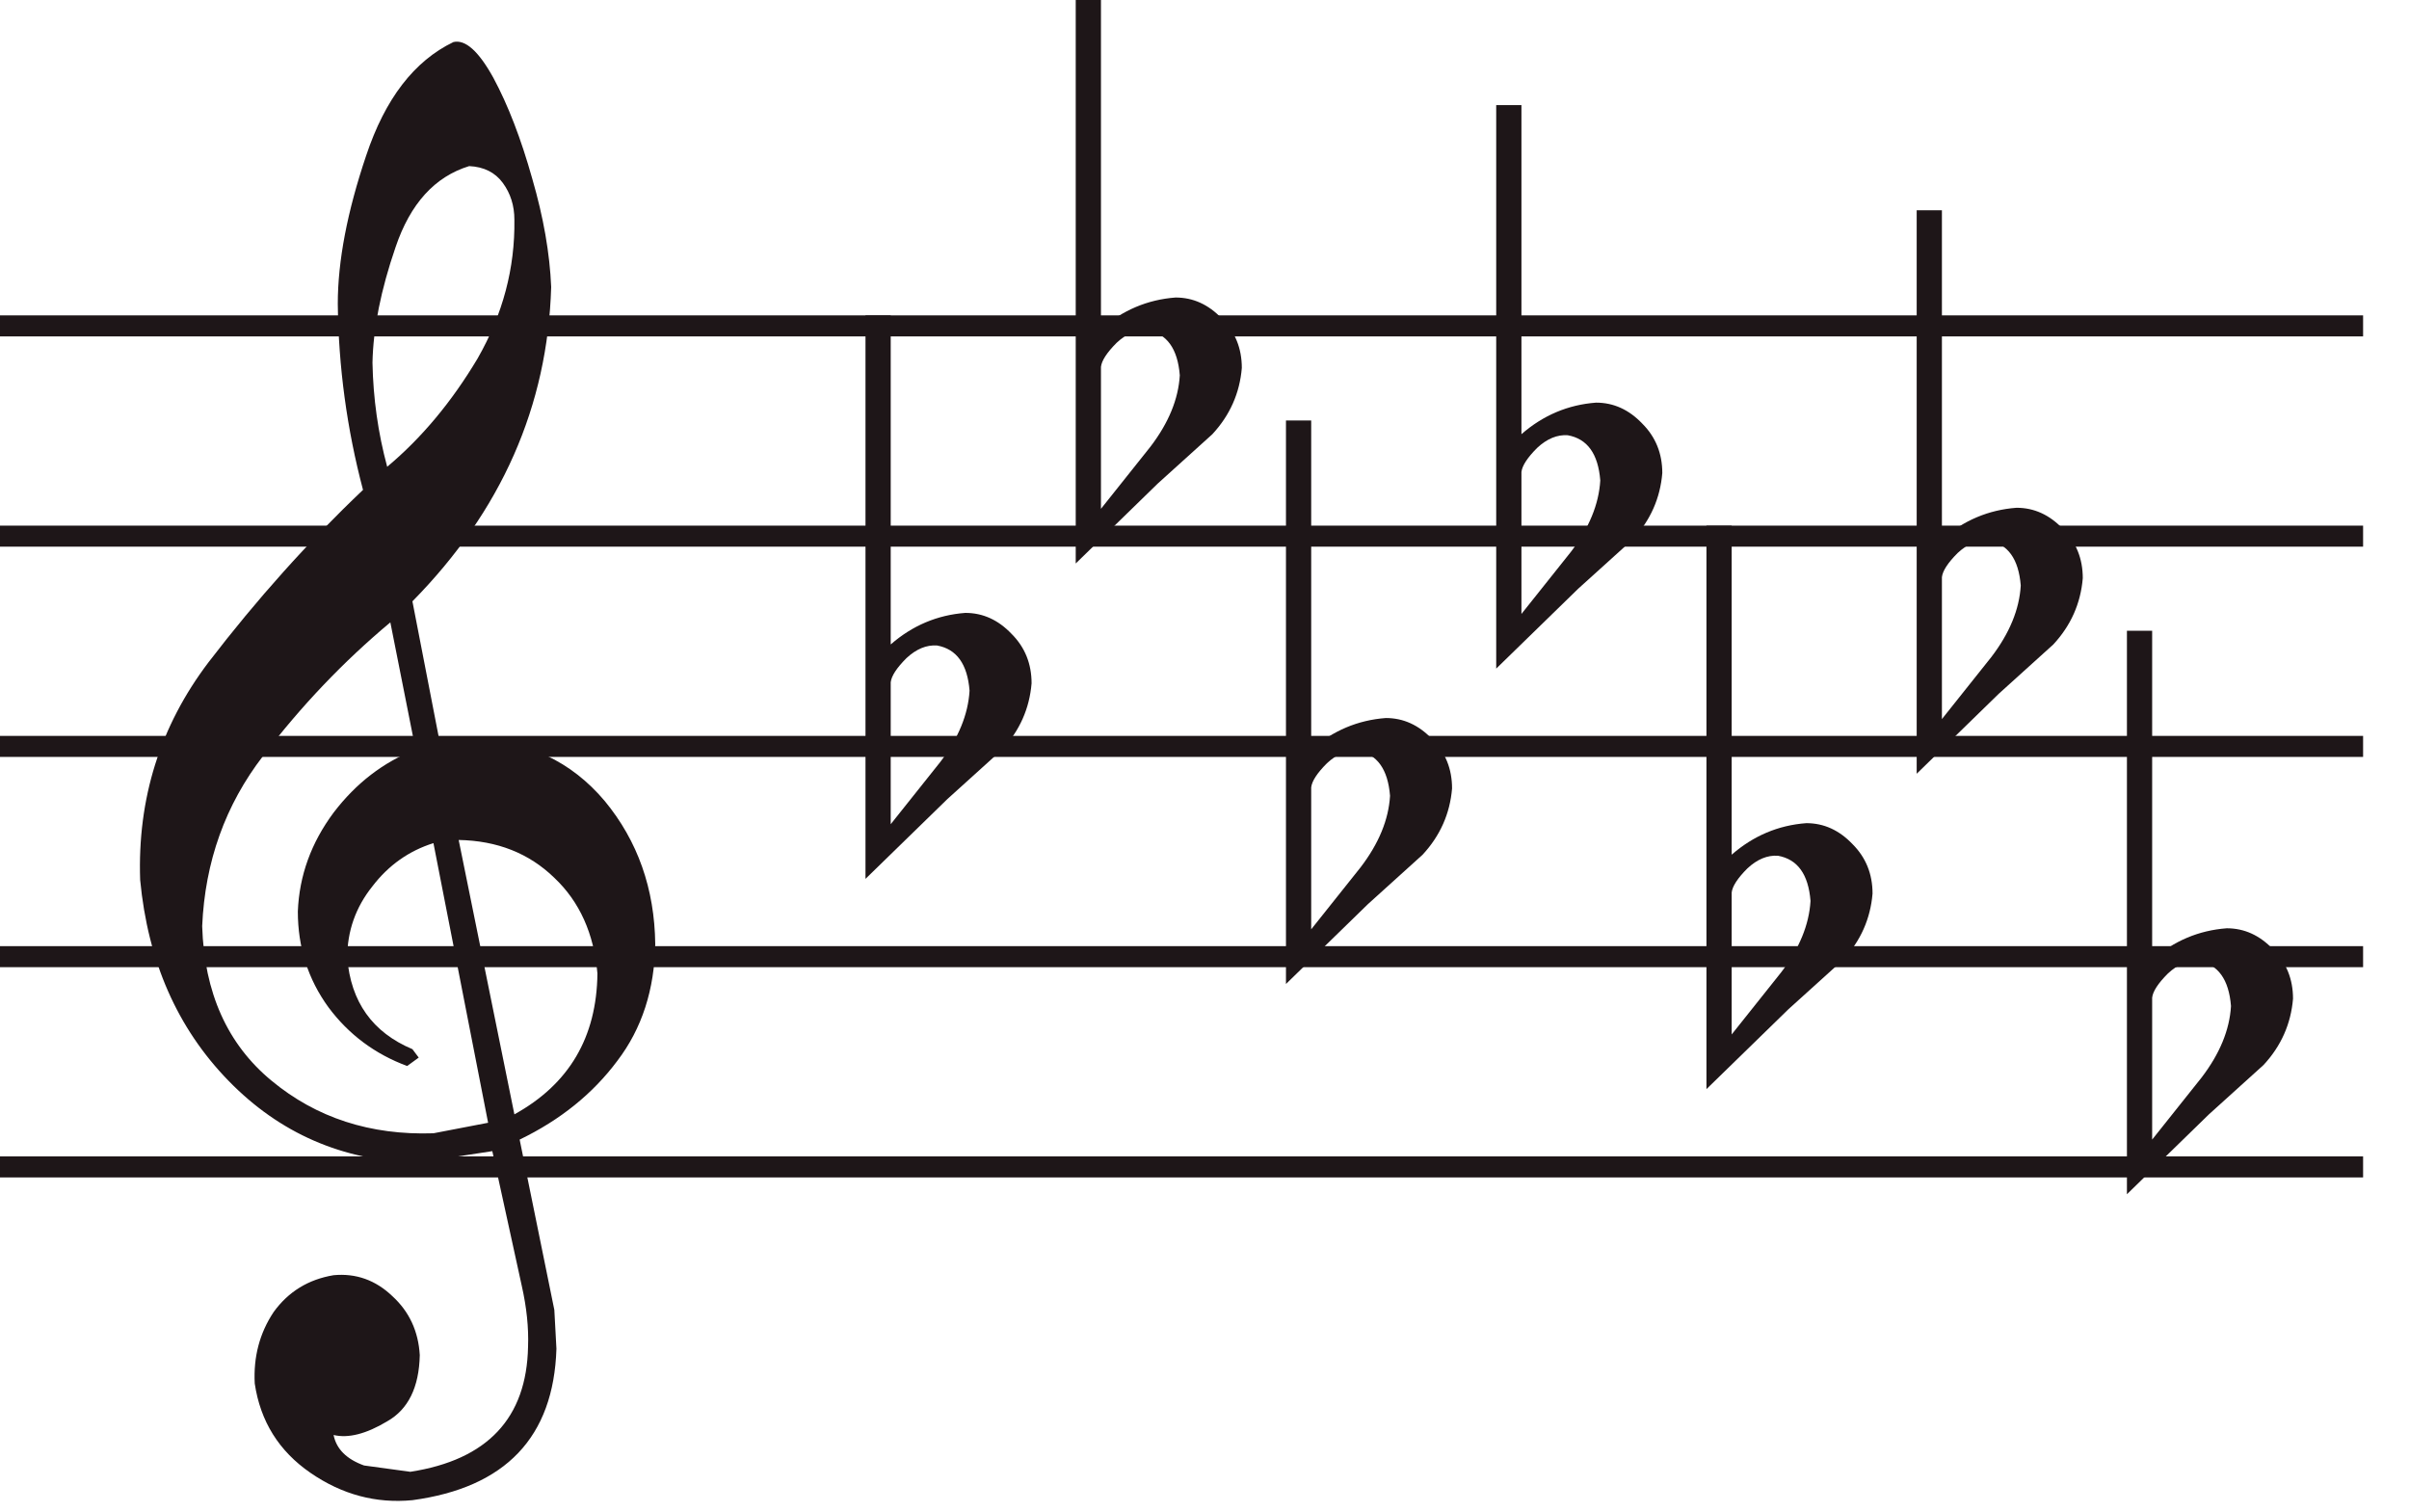
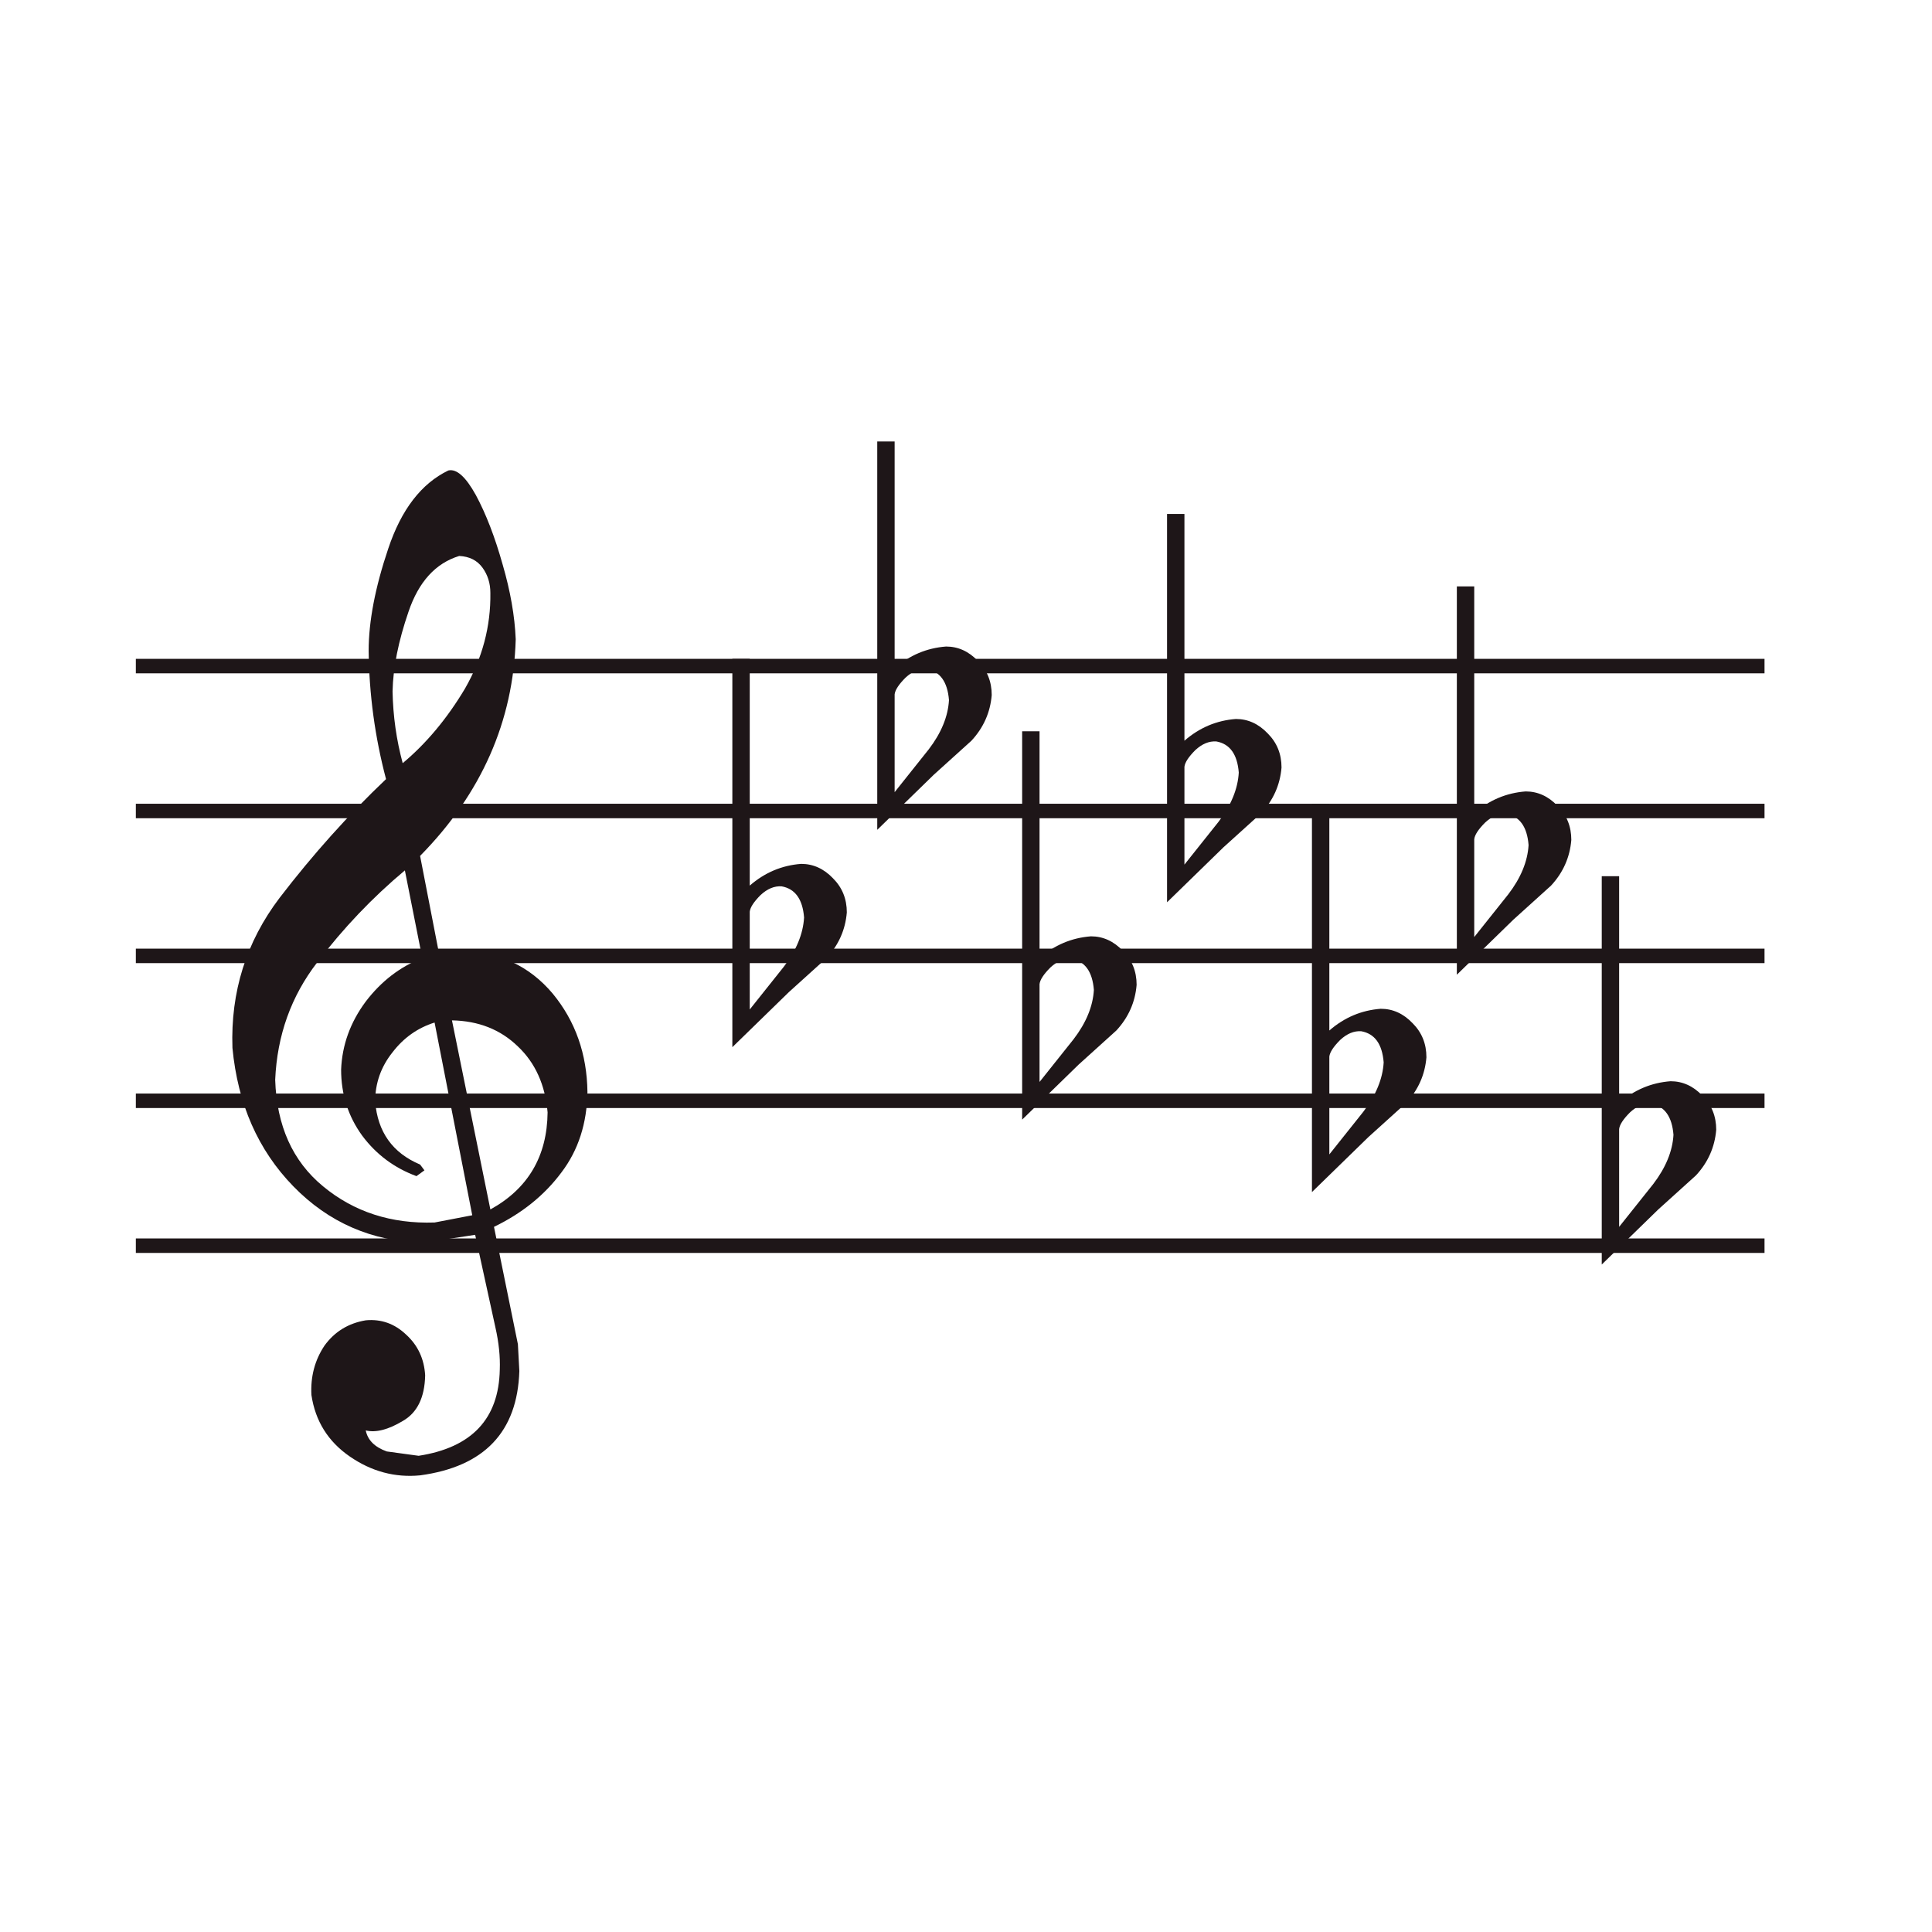
- <svg xmlns="http://www.w3.org/2000/svg" width="110" height="69" viewBox="0 0 110 69" fill="none">
-   <path d="M107.904 52.8H0V53.76H107.904V52.8Z" fill="#1E1618" />
-   <path d="M107.904 43.2H0V44.16H107.904V43.2Z" fill="#1E1618" />
-   <path d="M107.904 33.6H0V34.56H107.904V33.6Z" fill="#1E1618" />
-   <path d="M107.904 24H0V24.96H107.904V24Z" fill="#1E1618" />
-   <path d="M107.904 14.4H0V15.36H107.904V14.4Z" fill="#1E1618" />
-   <path d="M22.528 3.552C23.2 4.8 23.792 6.336 24.304 8.16C24.816 9.92 25.104 11.568 25.168 13.104C25.008 18.544 22.896 23.328 18.832 27.456L20.08 33.888L21.568 33.744C24.064 33.808 26.08 34.752 27.616 36.576C29.12 38.4 29.888 40.576 29.92 43.104C29.888 45.184 29.312 46.96 28.192 48.432C27.072 49.936 25.584 51.136 23.728 52.032L25.312 59.808L25.408 61.584C25.28 65.616 23.088 67.92 18.832 68.496C17.168 68.656 15.616 68.24 14.176 67.248C12.736 66.256 11.888 64.896 11.632 63.168C11.568 61.952 11.856 60.864 12.496 59.904C13.168 58.976 14.08 58.416 15.232 58.224C16.256 58.128 17.152 58.448 17.92 59.184C18.688 59.888 19.104 60.784 19.168 61.872C19.136 63.344 18.64 64.352 17.68 64.896C16.72 65.472 15.904 65.68 15.232 65.52C15.36 66.16 15.824 66.624 16.624 66.912L18.736 67.2C22.256 66.656 24.048 64.752 24.112 61.488C24.144 60.624 24.048 59.696 23.824 58.704L22.48 52.56L19.024 53.088C15.632 52.992 12.768 51.744 10.432 49.344C8.096 46.944 6.752 43.888 6.4 40.176C6.272 36.464 7.312 33.152 9.52 30.24C11.728 27.36 14.08 24.736 16.576 22.368C15.84 19.584 15.456 16.752 15.424 13.872C15.424 11.92 15.856 9.664 16.72 7.104C17.584 4.512 18.912 2.784 20.704 1.92C21.248 1.792 21.856 2.336 22.528 3.552ZM21.424 7.584C19.856 8.064 18.736 9.296 18.064 11.28C17.392 13.232 17.04 14.992 17.008 16.56C17.04 18.192 17.264 19.776 17.68 21.312C19.248 20 20.624 18.352 21.808 16.368C22.96 14.352 23.52 12.24 23.488 10.032C23.488 9.392 23.312 8.832 22.96 8.352C22.608 7.872 22.096 7.616 21.424 7.584ZM17.008 40.464C16.24 41.424 15.856 42.512 15.856 43.728C16.016 45.744 17.008 47.136 18.832 47.904L19.12 48.288L18.592 48.672C17.12 48.128 15.92 47.232 14.992 45.984C14.064 44.704 13.6 43.248 13.6 41.616C13.664 39.984 14.208 38.48 15.232 37.104C16.256 35.76 17.504 34.8 18.976 34.224L17.824 28.416C15.68 30.208 13.744 32.24 12.016 34.512C10.288 36.752 9.36 39.344 9.232 42.288C9.328 45.328 10.384 47.68 12.4 49.344C14.448 51.04 16.912 51.84 19.792 51.744L22.288 51.264L19.792 38.496C18.672 38.848 17.744 39.504 17.008 40.464ZM20.944 38.352L23.488 50.88C25.984 49.504 27.248 47.36 27.28 44.448C27.12 42.624 26.464 41.168 25.312 40.08C24.16 38.96 22.704 38.384 20.944 38.352Z" fill="#1E1618" />
-   <path d="M40.672 29.424C41.664 28.56 42.8 28.08 44.08 27.984C44.88 27.984 45.584 28.304 46.192 28.944C46.8 29.552 47.104 30.304 47.104 31.2C47.008 32.352 46.56 33.36 45.76 34.224L43.264 36.48L39.52 40.128V14.4H40.672V29.424ZM42.784 29.472C42.304 29.44 41.84 29.632 41.392 30.048C40.944 30.496 40.704 30.864 40.672 31.152V37.632L42.928 34.8C43.76 33.712 44.208 32.624 44.272 31.536C44.176 30.32 43.68 29.632 42.784 29.472Z" fill="#1E1618" />
-   <path d="M50.272 15.024C51.264 14.16 52.4 13.68 53.68 13.584C54.48 13.584 55.184 13.904 55.792 14.544C56.4 15.152 56.704 15.904 56.704 16.8C56.608 17.952 56.16 18.96 55.36 19.824L52.864 22.08L49.12 25.728V0H50.272V15.024ZM52.384 15.072C51.904 15.04 51.44 15.232 50.992 15.648C50.544 16.096 50.304 16.464 50.272 16.752V23.232L52.528 20.4C53.36 19.312 53.808 18.224 53.872 17.136C53.776 15.92 53.28 15.232 52.384 15.072Z" fill="#1E1618" />
-   <path d="M59.872 34.224C60.864 33.36 62 32.88 63.28 32.784C64.08 32.784 64.784 33.104 65.392 33.744C66 34.352 66.304 35.104 66.304 36C66.208 37.152 65.76 38.16 64.96 39.024L62.464 41.28L58.72 44.928V19.2H59.872V34.224ZM61.984 34.272C61.504 34.24 61.04 34.432 60.592 34.848C60.144 35.296 59.904 35.664 59.872 35.952V42.432L62.128 39.6C62.96 38.512 63.408 37.424 63.472 36.336C63.376 35.12 62.88 34.432 61.984 34.272Z" fill="#1E1618" />
-   <path d="M69.472 19.824C70.464 18.96 71.6 18.48 72.88 18.384C73.68 18.384 74.384 18.704 74.992 19.344C75.6 19.952 75.904 20.704 75.904 21.6C75.808 22.752 75.36 23.76 74.56 24.624L72.064 26.88L68.32 30.528V4.8H69.472V19.824ZM71.584 19.872C71.104 19.84 70.64 20.032 70.192 20.448C69.744 20.896 69.504 21.264 69.472 21.552V28.032L71.728 25.2C72.56 24.112 73.008 23.024 73.072 21.936C72.976 20.72 72.48 20.032 71.584 19.872Z" fill="#1E1618" />
-   <path d="M79.072 39.024C80.064 38.16 81.2 37.68 82.48 37.584C83.28 37.584 83.984 37.904 84.592 38.544C85.2 39.152 85.504 39.904 85.504 40.8C85.408 41.952 84.96 42.96 84.16 43.824L81.664 46.08L77.92 49.728V24H79.072V39.024ZM81.184 39.072C80.704 39.04 80.24 39.232 79.792 39.648C79.344 40.096 79.104 40.464 79.072 40.752V47.232L81.328 44.4C82.16 43.312 82.608 42.224 82.672 41.136C82.576 39.92 82.08 39.232 81.184 39.072Z" fill="#1E1618" />
-   <path d="M88.672 24.624C89.664 23.76 90.8 23.28 92.08 23.184C92.88 23.184 93.584 23.504 94.192 24.144C94.8 24.752 95.104 25.504 95.104 26.4C95.008 27.552 94.56 28.56 93.76 29.424L91.264 31.68L87.52 35.328V9.6H88.672V24.624ZM90.784 24.672C90.304 24.64 89.84 24.832 89.392 25.248C88.944 25.696 88.704 26.064 88.672 26.352V32.832L90.928 30C91.76 28.912 92.208 27.824 92.272 26.736C92.176 25.52 91.68 24.832 90.784 24.672Z" fill="#1E1618" />
-   <path d="M98.272 43.824C99.264 42.96 100.4 42.48 101.68 42.384C102.48 42.384 103.184 42.704 103.792 43.344C104.4 43.952 104.704 44.704 104.704 45.6C104.608 46.752 104.16 47.76 103.36 48.624L100.864 50.88L97.12 54.528V28.8H98.272V43.824ZM100.384 43.872C99.904 43.84 99.44 44.032 98.992 44.448C98.544 44.896 98.304 45.264 98.272 45.552V52.032L100.528 49.2C101.36 48.112 101.808 47.024 101.872 45.936C101.776 44.72 101.28 44.032 100.384 43.872Z" fill="#1E1618" />
+ <svg xmlns="http://www.w3.org/2000/svg" width="128" height="128" viewBox="0 0 128 128" fill="none">
+   <path d="M116.904 82.05H9V83.01H116.904V82.05Z" fill="#1E1618" />
+   <path d="M116.904 72.45H9V73.41H116.904V72.45Z" fill="#1E1618" />
+   <path d="M116.904 62.85H9V63.81H116.904V62.85Z" fill="#1E1618" />
+   <path d="M116.904 53.25H9V54.21H116.904V53.25Z" fill="#1E1618" />
+   <path d="M116.904 43.65H9V44.61H116.904V43.65Z" fill="#1E1618" />
+   <path d="M31.528 32.802C32.2 34.05 32.792 35.586 33.304 37.41C33.816 39.17 34.104 40.818 34.168 42.354C34.008 47.794 31.896 52.578 27.832 56.706L29.08 63.138L30.568 62.994C33.064 63.058 35.08 64.002 36.616 65.826C38.12 67.65 38.888 69.826 38.92 72.354C38.888 74.434 38.312 76.21 37.192 77.682C36.072 79.186 34.584 80.386 32.728 81.282L34.312 89.058L34.408 90.834C34.28 94.866 32.088 97.17 27.832 97.746C26.168 97.906 24.616 97.49 23.176 96.498C21.736 95.506 20.888 94.146 20.632 92.418C20.568 91.202 20.856 90.114 21.496 89.154C22.168 88.226 23.08 87.666 24.232 87.474C25.256 87.378 26.152 87.698 26.92 88.434C27.688 89.138 28.104 90.034 28.168 91.122C28.136 92.594 27.64 93.602 26.68 94.146C25.72 94.722 24.904 94.93 24.232 94.77C24.36 95.41 24.824 95.874 25.624 96.162L27.736 96.45C31.256 95.906 33.048 94.002 33.112 90.738C33.144 89.874 33.048 88.946 32.824 87.954L31.48 81.81L28.024 82.338C24.632 82.242 21.768 80.994 19.432 78.594C17.096 76.194 15.752 73.138 15.4 69.426C15.272 65.714 16.312 62.402 18.52 59.49C20.728 56.61 23.08 53.986 25.576 51.618C24.84 48.834 24.456 46.002 24.424 43.122C24.424 41.17 24.856 38.914 25.72 36.354C26.584 33.762 27.912 32.034 29.704 31.17C30.248 31.042 30.856 31.586 31.528 32.802ZM30.424 36.834C28.856 37.314 27.736 38.546 27.064 40.53C26.392 42.482 26.04 44.242 26.008 45.81C26.04 47.442 26.264 49.026 26.68 50.562C28.248 49.25 29.624 47.602 30.808 45.618C31.96 43.602 32.52 41.49 32.488 39.282C32.488 38.642 32.312 38.082 31.96 37.602C31.608 37.122 31.096 36.866 30.424 36.834ZM26.008 69.714C25.24 70.674 24.856 71.762 24.856 72.978C25.016 74.994 26.008 76.386 27.832 77.154L28.12 77.538L27.592 77.922C26.12 77.378 24.92 76.482 23.992 75.234C23.064 73.954 22.6 72.498 22.6 70.866C22.664 69.234 23.208 67.73 24.232 66.354C25.256 65.01 26.504 64.05 27.976 63.474L26.824 57.666C24.68 59.458 22.744 61.49 21.016 63.762C19.288 66.002 18.36 68.594 18.232 71.538C18.328 74.578 19.384 76.93 21.4 78.594C23.448 80.29 25.912 81.09 28.792 80.994L31.288 80.514L28.792 67.746C27.672 68.098 26.744 68.754 26.008 69.714ZM29.944 67.602L32.488 80.13C34.984 78.754 36.248 76.61 36.28 73.698C36.12 71.874 35.464 70.418 34.312 69.33C33.16 68.21 31.704 67.634 29.944 67.602Z" fill="#1E1618" />
+   <path d="M49.672 58.674C50.664 57.81 51.8 57.33 53.08 57.234C53.88 57.234 54.584 57.554 55.192 58.194C55.8 58.802 56.104 59.554 56.104 60.45C56.008 61.602 55.56 62.61 54.76 63.474L52.264 65.73L48.52 69.378V43.65H49.672V58.674ZM51.784 58.722C51.304 58.69 50.84 58.882 50.392 59.298C49.944 59.746 49.704 60.114 49.672 60.402V66.882L51.928 64.05C52.76 62.962 53.208 61.874 53.272 60.786C53.176 59.57 52.68 58.882 51.784 58.722Z" fill="#1E1618" />
+   <path d="M59.272 44.274C60.264 43.41 61.4 42.93 62.68 42.834C63.48 42.834 64.184 43.154 64.792 43.794C65.4 44.402 65.704 45.154 65.704 46.05C65.608 47.202 65.16 48.21 64.36 49.074L61.864 51.33L58.12 54.978V29.25H59.272V44.274ZM61.384 44.322C60.904 44.29 60.44 44.482 59.992 44.898C59.544 45.346 59.304 45.714 59.272 46.002V52.482L61.528 49.65C62.36 48.562 62.808 47.474 62.872 46.386C62.776 45.17 62.28 44.482 61.384 44.322Z" fill="#1E1618" />
+   <path d="M68.872 63.474C69.864 62.61 71 62.13 72.28 62.034C73.08 62.034 73.784 62.354 74.392 62.994C75 63.602 75.304 64.354 75.304 65.25C75.208 66.402 74.76 67.41 73.96 68.274L71.464 70.53L67.72 74.178V48.45H68.872V63.474ZM70.984 63.522C70.504 63.49 70.04 63.682 69.592 64.098C69.144 64.546 68.904 64.914 68.872 65.202V71.682L71.128 68.85C71.96 67.762 72.408 66.674 72.472 65.586C72.376 64.37 71.88 63.682 70.984 63.522Z" fill="#1E1618" />
+   <path d="M78.472 49.074C79.464 48.21 80.6 47.73 81.88 47.634C82.68 47.634 83.384 47.954 83.992 48.594C84.6 49.202 84.904 49.954 84.904 50.85C84.808 52.002 84.36 53.01 83.56 53.874L81.064 56.13L77.32 59.778V34.05H78.472V49.074ZM80.584 49.122C80.104 49.09 79.64 49.282 79.192 49.698C78.744 50.146 78.504 50.514 78.472 50.802V57.282L80.728 54.45C81.56 53.362 82.008 52.274 82.072 51.186C81.976 49.97 81.48 49.282 80.584 49.122Z" fill="#1E1618" />
+   <path d="M88.072 68.274C89.064 67.41 90.2 66.93 91.48 66.834C92.28 66.834 92.984 67.154 93.592 67.794C94.2 68.402 94.504 69.154 94.504 70.05C94.408 71.202 93.96 72.21 93.16 73.074L90.664 75.33L86.92 78.978V53.25H88.072V68.274ZM90.184 68.322C89.704 68.29 89.24 68.482 88.792 68.898C88.344 69.346 88.104 69.714 88.072 70.002V76.482L90.328 73.65C91.16 72.562 91.608 71.474 91.672 70.386C91.576 69.17 91.08 68.482 90.184 68.322Z" fill="#1E1618" />
+   <path d="M97.672 53.874C98.664 53.01 99.8 52.53 101.08 52.434C101.88 52.434 102.584 52.754 103.192 53.394C103.8 54.002 104.104 54.754 104.104 55.65C104.008 56.802 103.56 57.81 102.76 58.674L100.264 60.93L96.52 64.578V38.85H97.672V53.874ZM99.784 53.922C99.304 53.89 98.84 54.082 98.392 54.498C97.944 54.946 97.704 55.314 97.672 55.602V62.082L99.928 59.25C100.76 58.162 101.208 57.074 101.272 55.986C101.176 54.77 100.68 54.082 99.784 53.922Z" fill="#1E1618" />
+   <path d="M107.272 73.074C108.264 72.21 109.4 71.73 110.68 71.634C111.48 71.634 112.184 71.954 112.792 72.594C113.4 73.202 113.704 73.954 113.704 74.85C113.608 76.002 113.16 77.01 112.36 77.874L109.864 80.13L106.12 83.778V58.05H107.272V73.074ZM109.384 73.122C108.904 73.09 108.44 73.282 107.992 73.698C107.544 74.146 107.304 74.514 107.272 74.802V81.282L109.528 78.45C110.36 77.362 110.808 76.274 110.872 75.186C110.776 73.97 110.28 73.282 109.384 73.122Z" fill="#1E1618" />
</svg>
